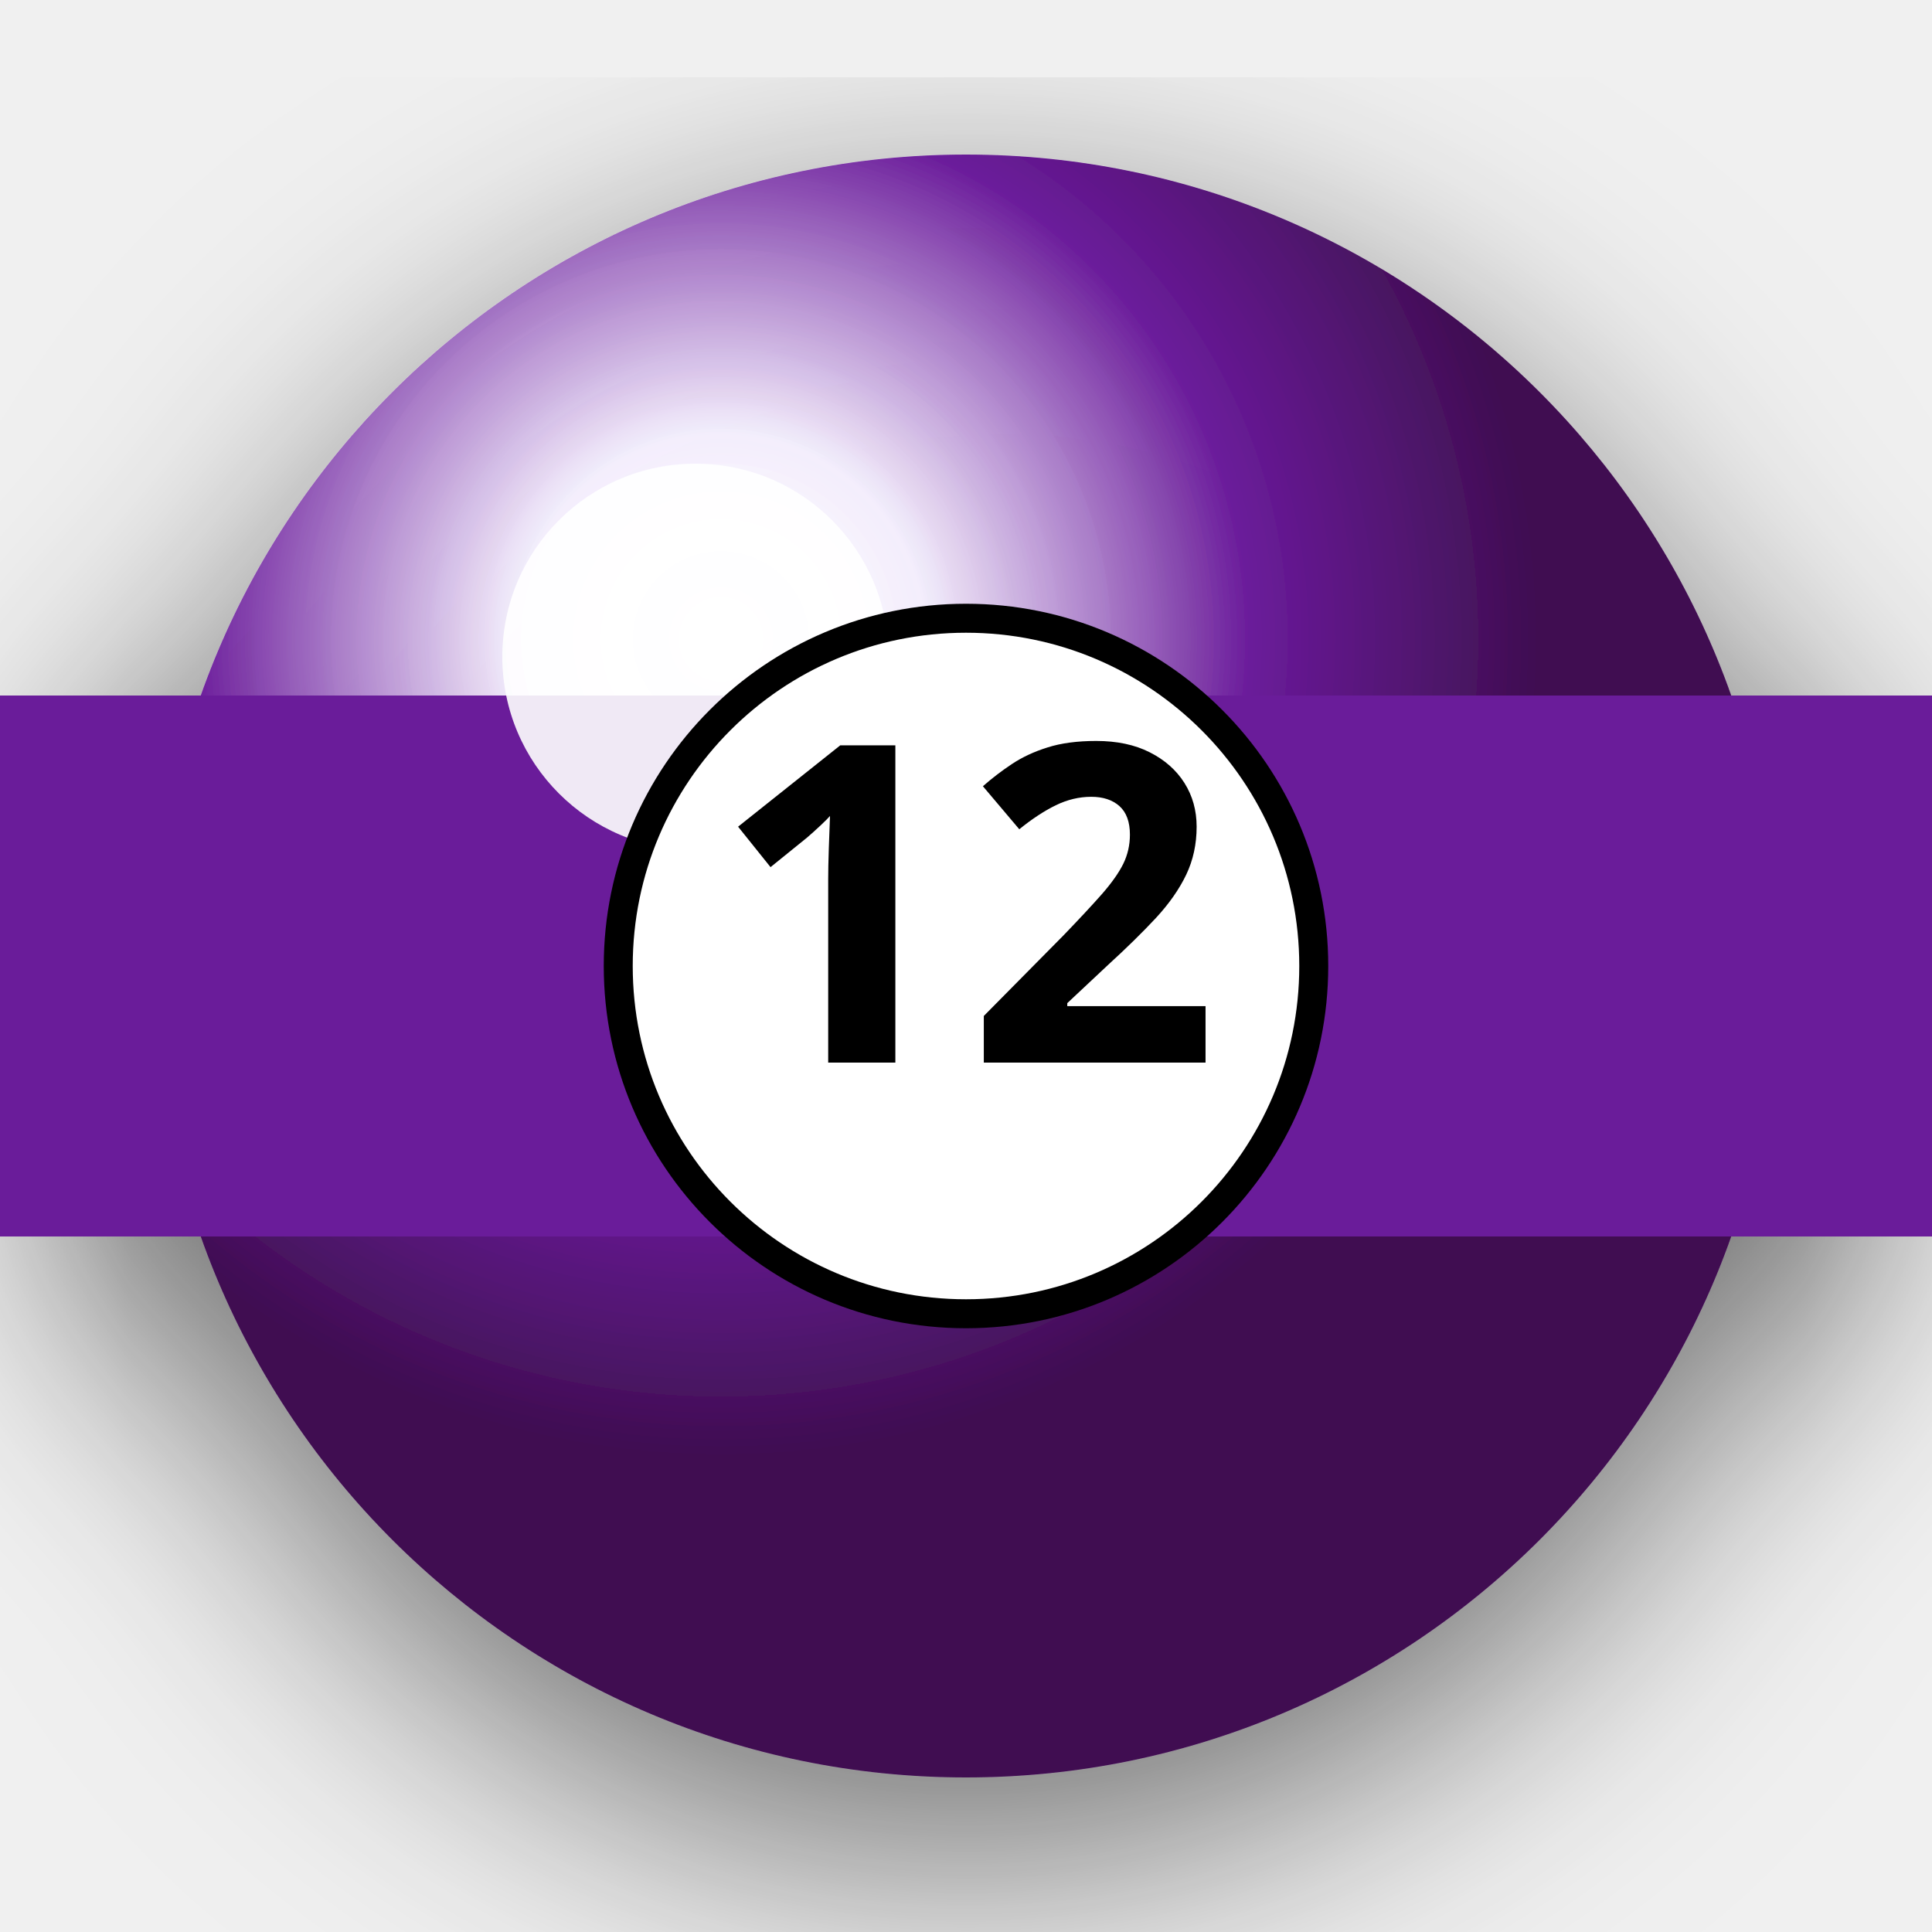
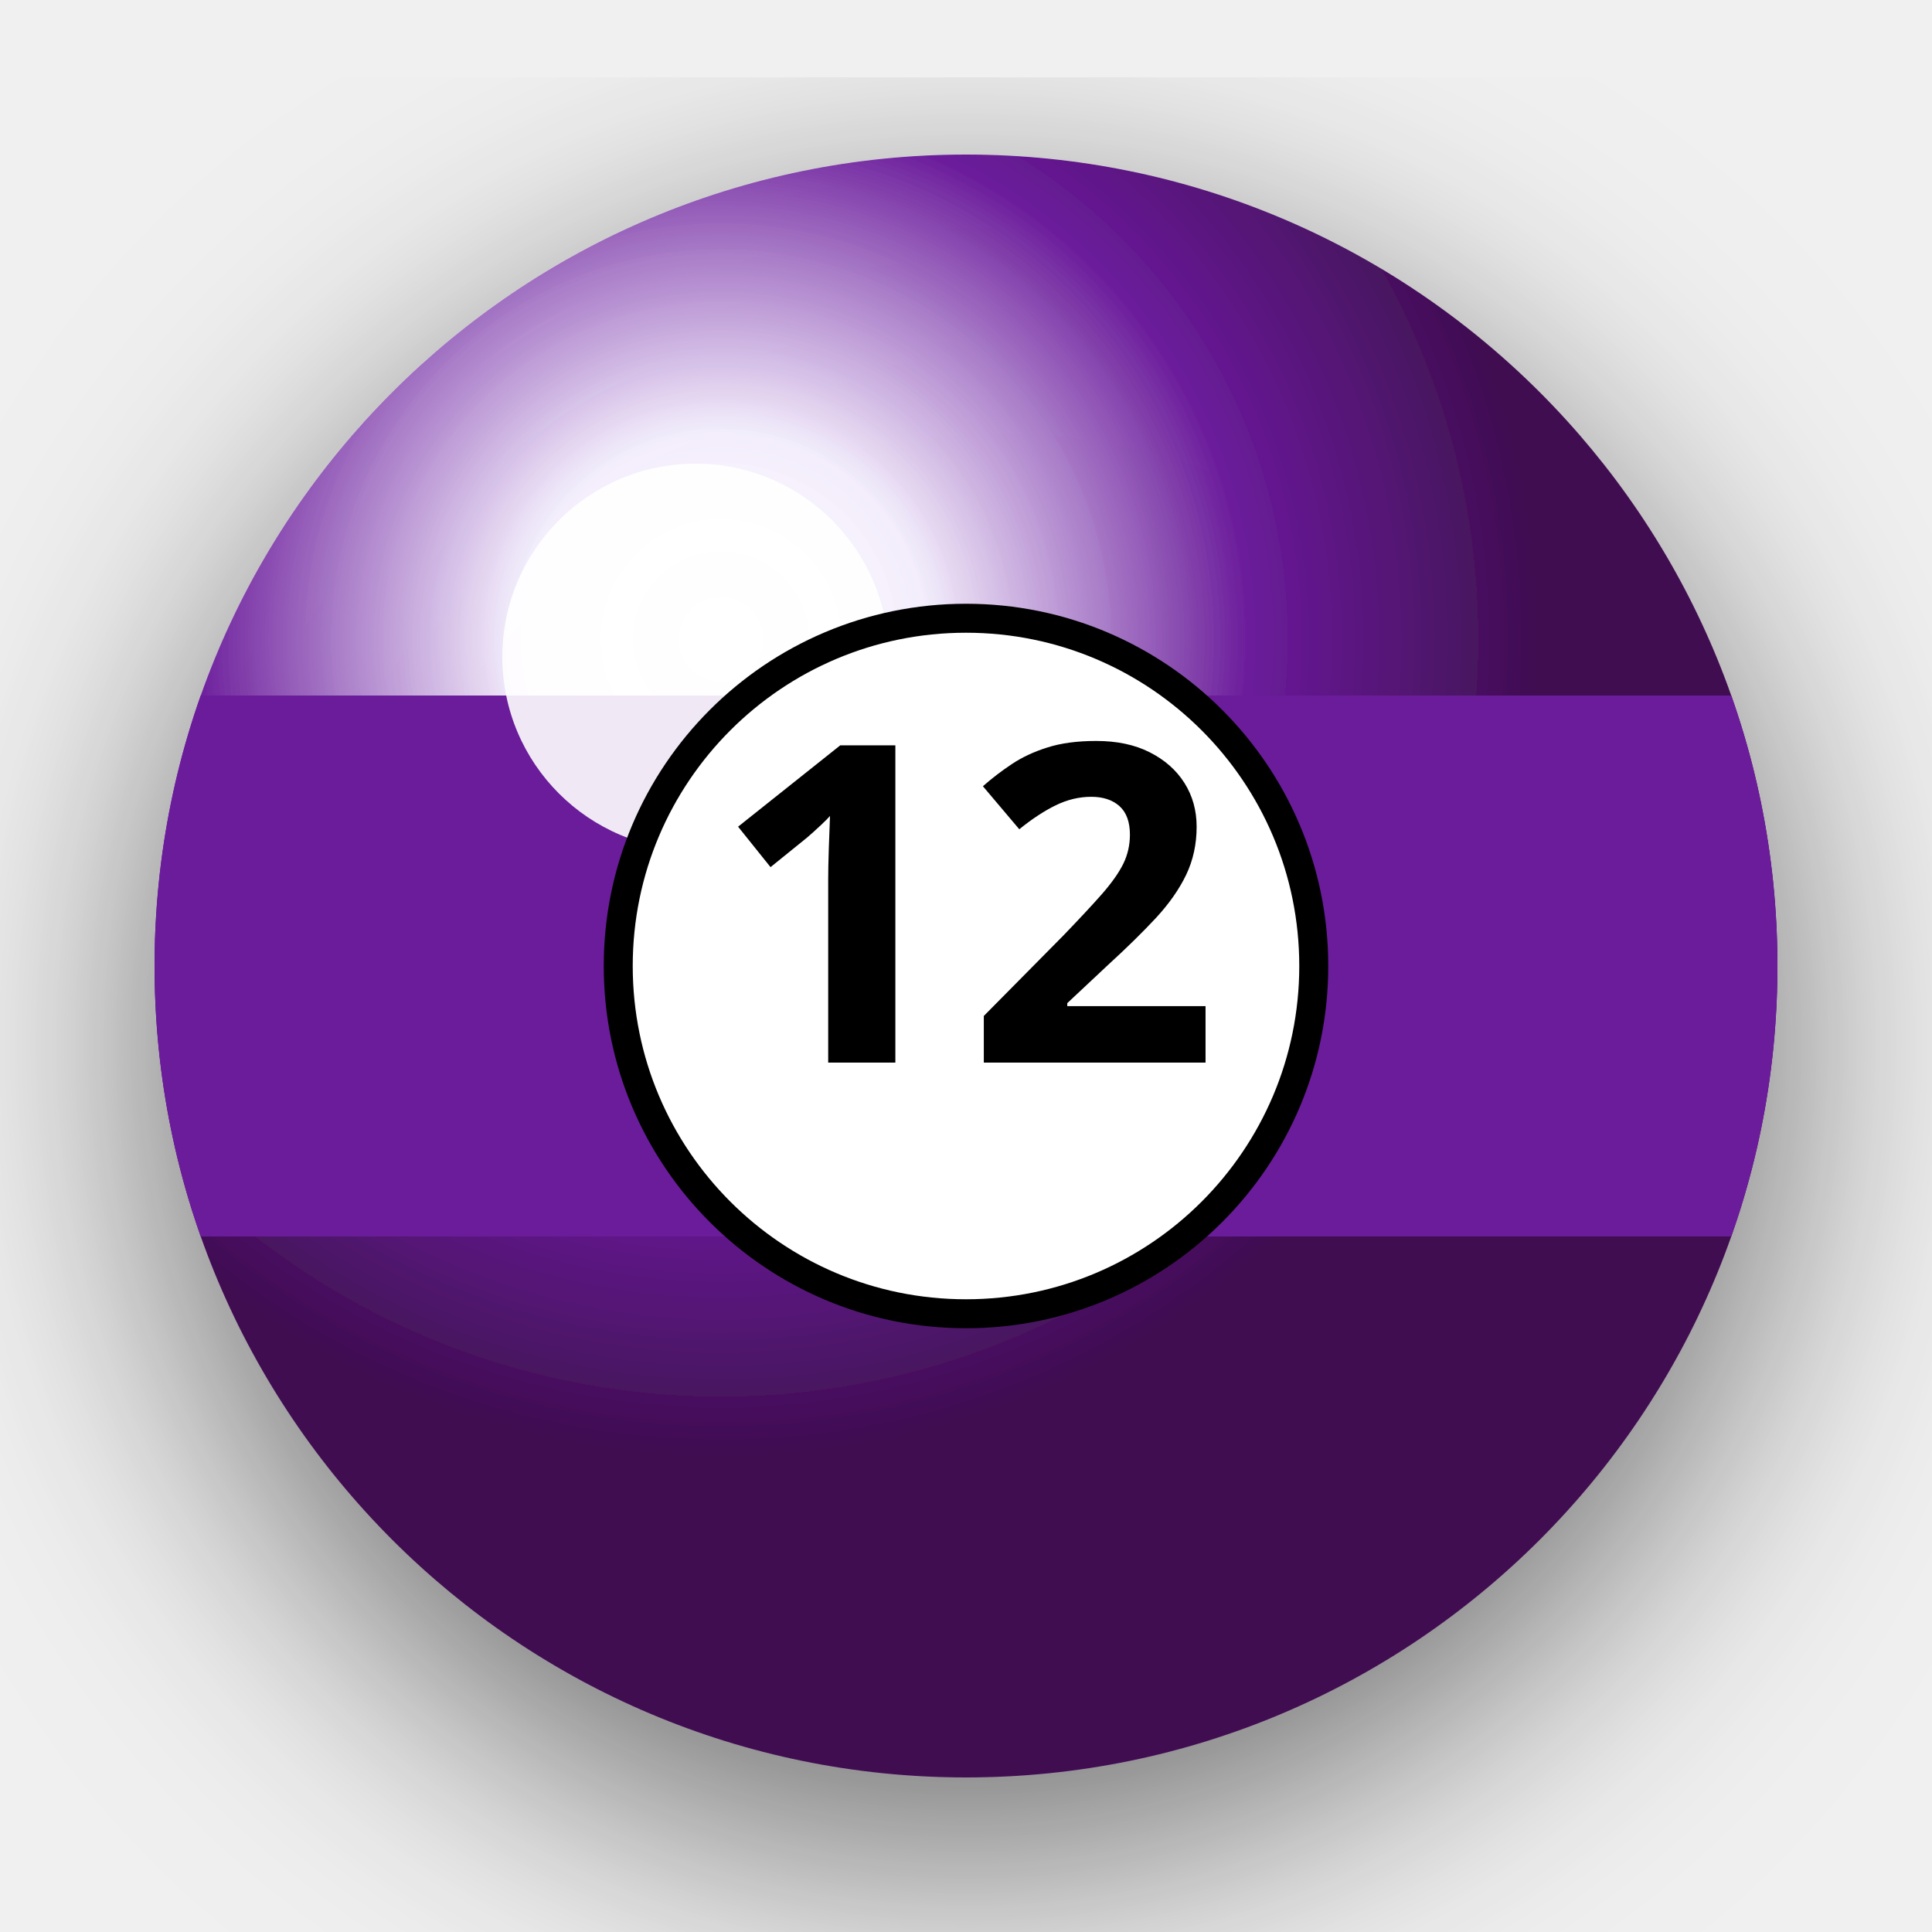
<svg xmlns="http://www.w3.org/2000/svg" viewBox="0 0 200 200">
  <defs>
-     <filter id="sh12">
+     <filter id="sh">
      <feDropShadow dx="0" dy="8" stdDeviation="14" flood-color="#000" flood-opacity="0.55" />
    </filter>
-   </defs>
-   <defs>
-     <radialGradient id="base12" cx="35%" cy="30%">
+     <radialGradient id="base" cx="35%" cy="30%">
      <stop offset="0%" stop-color="#ffffff" stop-opacity="1" />
      <stop offset="25%" stop-color="#f6f1ff" stop-opacity="0.95" />
      <stop offset="65%" stop-color="#6a1b9a" stop-opacity="1" />
      <stop offset="100%" stop-color="#3f0f51" stop-opacity="1" />
    </radialGradient>
+     <clipPath id="clip">
+       <circle cx="100" cy="100" r="84" />
+     </clipPath>
  </defs>
-   <g filter="url(#sh12)">
-     <circle cx="100" cy="100" r="84" fill="url(#base12)" />
-     <rect x="0" y="72" width="200" height="56" fill="#6a1b9a" />
-     <circle cx="72" cy="68" r="20" fill="rgba(255,255,255,0.9)" />
+   <g filter="url(#sh)">
+     <circle cx="100" cy="100" r="84" fill="url(#base)" />
+     <g clip-path="url(#clip)">
+       <rect x="0" y="72" width="200" height="56" fill="#6a1b9a" />
+       <circle cx="72" cy="68" r="20" fill="rgba(255,255,255,0.9)" />
+     </g>
  </g>
  <g>
    <circle cx="100" cy="100" r="36" fill="#ffffff" stroke="#000" stroke-width="3" />
    <text x="100" y="110" font-family="Verdana" font-weight="700" font-size="46" text-anchor="middle" fill="#000">12</text>
  </g>
</svg>
